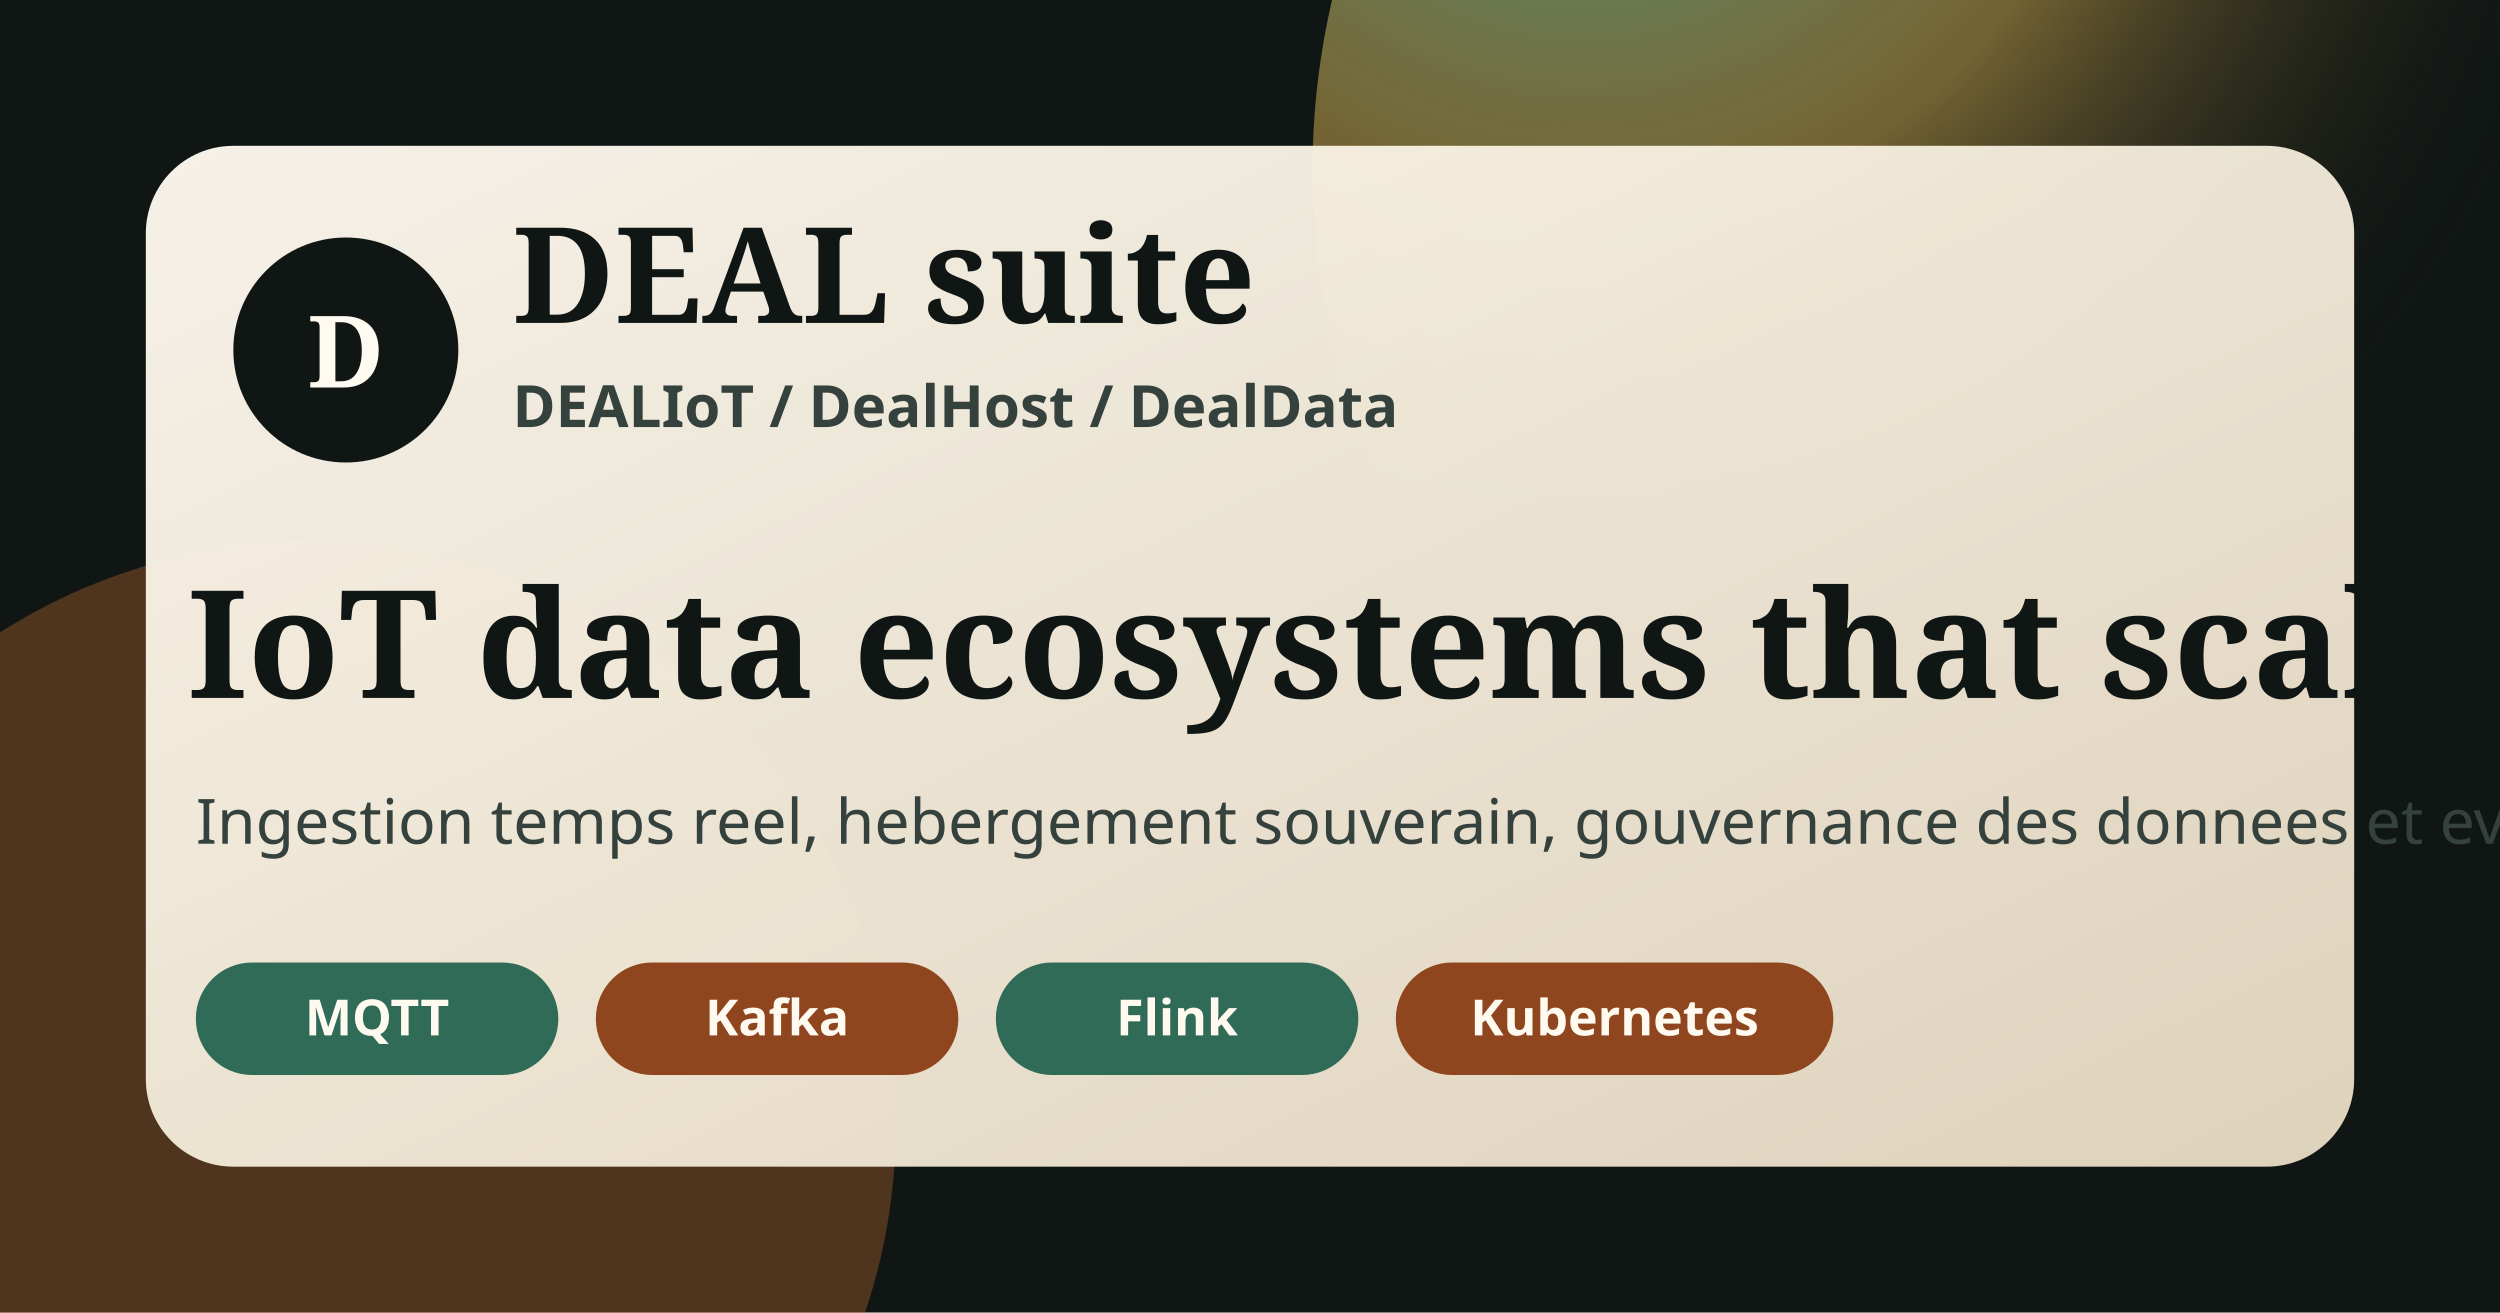
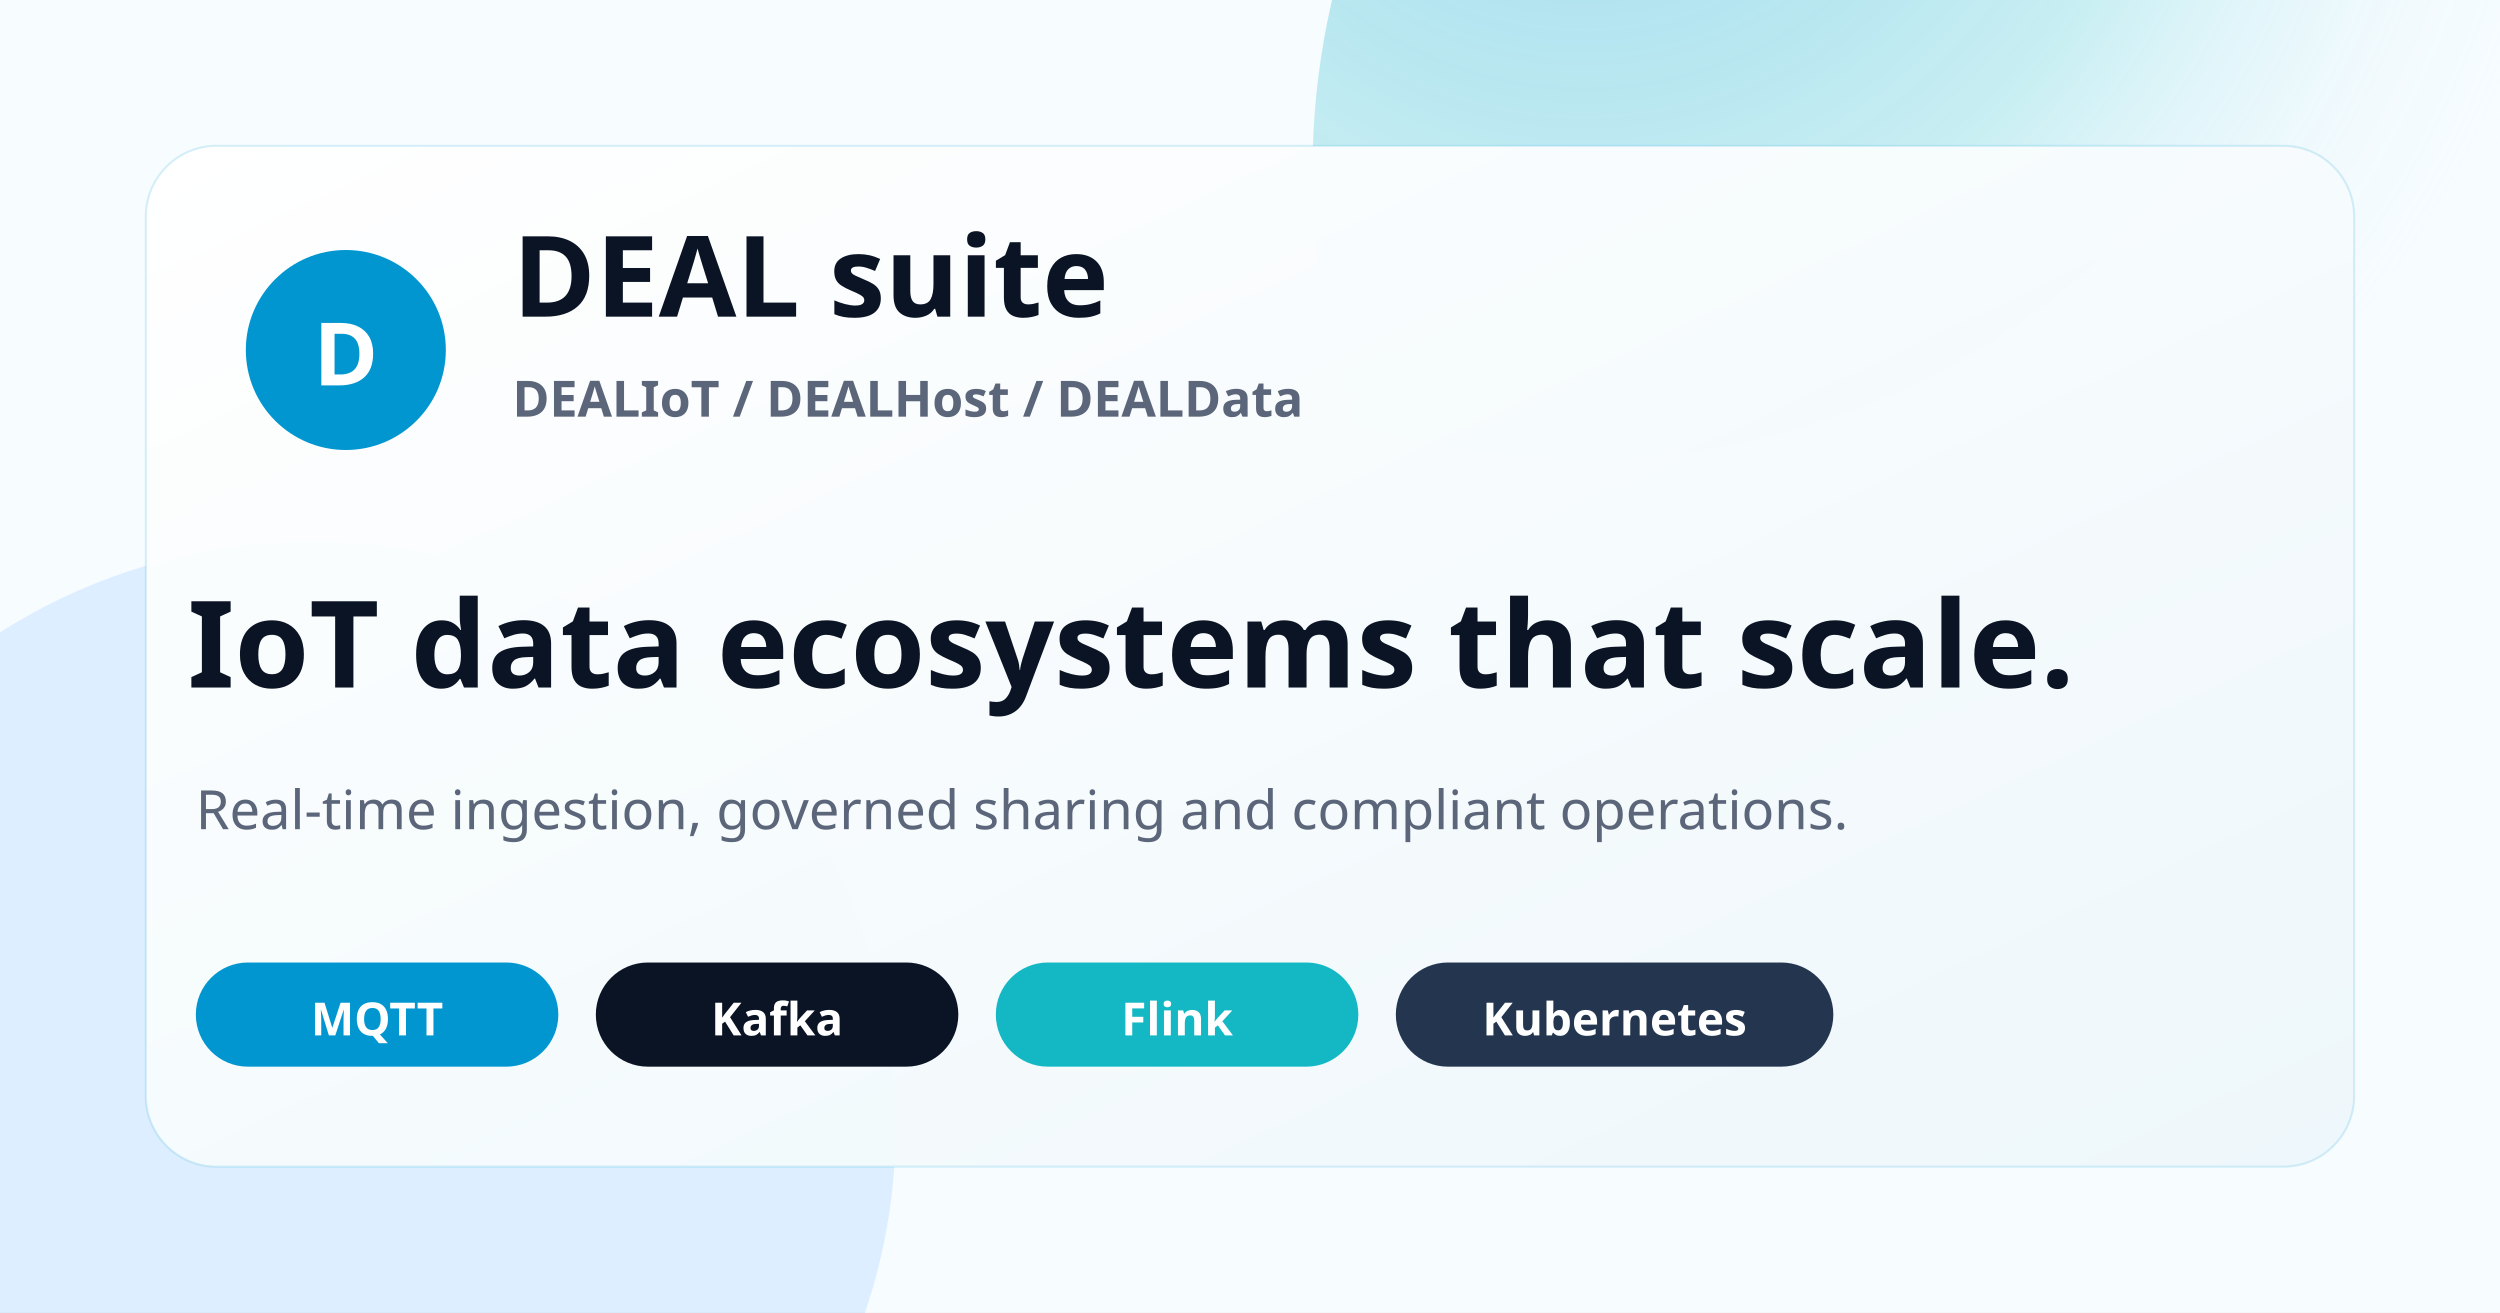
<svg xmlns="http://www.w3.org/2000/svg" width="1200" height="630" viewBox="0 0 1200 630" role="img" aria-labelledby="title desc">
  <defs>
    <radialGradient id="a" cx="18%" cy="18%" r="70%">
-       <stop offset="0" stop-color="#46b5a7" stop-opacity="0.9" />
-       <stop offset="0.5" stop-color="#e6ba55" stop-opacity="0.52" />
-       <stop offset="1" stop-color="#101614" stop-opacity="0" />
+       <stop offset="0" stop-color="#0196d0" stop-opacity="0.42" />
+       <stop offset="0.55" stop-color="#14b8c5" stop-opacity="0.24" />
+       <stop offset="1" stop-color="#f7fcff" stop-opacity="0" />
    </radialGradient>
    <linearGradient id="b" x1="0" x2="1" y1="0" y2="1">
-       <stop offset="0" stop-color="#fffaf0" />
-       <stop offset="1" stop-color="#e6dac2" />
+       <stop offset="0" stop-color="#ffffff" />
+       <stop offset="1" stop-color="#eef7fb" />
    </linearGradient>
  </defs>
-   <rect width="1200" height="630" fill="#101614" />
+   <rect width="1200" height="630" fill="#f7fcff" />
  <circle cx="990" cy="82" r="360" fill="url(#a)" opacity="0.9" />
-   <circle cx="150" cy="540" r="280" fill="#c86f32" opacity="0.34" />
-   <rect x="70" y="70" width="1060" height="490" rx="42" fill="url(#b)" opacity="0.96" />
-   <circle cx="166" cy="168" r="54" fill="#101614" />
-   <text x="166" y="186" text-anchor="middle" font-family="Georgia, serif" font-size="48" font-weight="900" fill="#fffaf0">D</text>
-   <text x="246" y="155" font-family="Georgia, serif" font-size="64" font-weight="900" fill="#101614">DEAL suite</text>
-   <text x="246" y="205" font-family="Trebuchet MS, sans-serif" font-size="28" font-weight="700" fill="#35413d">DEALIoT / DealHost / DealData</text>
-   <text x="90" y="335" font-family="Georgia, serif" font-size="72" font-weight="900" fill="#101614">IoT data ecosystems that scale.</text>
-   <text x="94" y="405" font-family="Trebuchet MS, sans-serif" font-size="30" fill="#35413d">Ingestion temps reel, hebergement souverain, gouvernance des donnees et evidence compliance.</text>
-   <g font-family="Trebuchet MS, sans-serif" font-size="24" font-weight="700" fill="#fffaf0">
-     <rect x="94" y="462" width="174" height="54" rx="27" fill="#2f6b57" />
+   <circle cx="150" cy="540" r="280" fill="#4aa3ff" opacity="0.16" />
+   <rect x="70" y="70" width="1060" height="490" rx="34" fill="url(#b)" opacity="0.98" stroke="#0196d0" stroke-opacity="0.16" />
+   <circle cx="166" cy="168" r="48" fill="#0196d0" />
+   <text x="166" y="185" text-anchor="middle" font-family="Trebuchet MS, sans-serif" font-size="42" font-weight="900" fill="#ffffff">D</text>
+   <text x="246" y="152" font-family="Trebuchet MS, sans-serif" font-size="54" font-weight="900" fill="#0b1424">DEAL suite</text>
+   <text x="246" y="200" font-family="Trebuchet MS, sans-serif" font-size="24" font-weight="700" fill="#5c667a">DEALIoT / DEALHost / DEALData</text>
+   <text x="90" y="330" font-family="Trebuchet MS, sans-serif" font-size="58" font-weight="900" fill="#0b1424">IoT data ecosystems that scale.</text>
+   <text x="94" y="398" font-family="Trebuchet MS, sans-serif" font-size="26" fill="#5c667a">Real-time ingestion, governed sharing and compliant operations.</text>
+   <g font-family="Trebuchet MS, sans-serif" font-size="22" font-weight="700" fill="#ffffff">
+     <rect x="94" y="462" width="174" height="50" rx="25" fill="#0196d0" />
    <text x="181" y="497" text-anchor="middle">MQTT</text>
-     <rect x="286" y="462" width="174" height="54" rx="27" fill="#8f461f" />
+     <rect x="286" y="462" width="174" height="50" rx="25" fill="#0b1424" />
    <text x="373" y="497" text-anchor="middle">Kafka</text>
-     <rect x="478" y="462" width="174" height="54" rx="27" fill="#2f6b57" />
+     <rect x="478" y="462" width="174" height="50" rx="25" fill="#14b8c5" />
    <text x="565" y="497" text-anchor="middle">Flink</text>
-     <rect x="670" y="462" width="210" height="54" rx="27" fill="#8f461f" />
+     <rect x="670" y="462" width="210" height="50" rx="25" fill="#24364f" />
    <text x="775" y="497" text-anchor="middle">Kubernetes</text>
  </g>
</svg>
